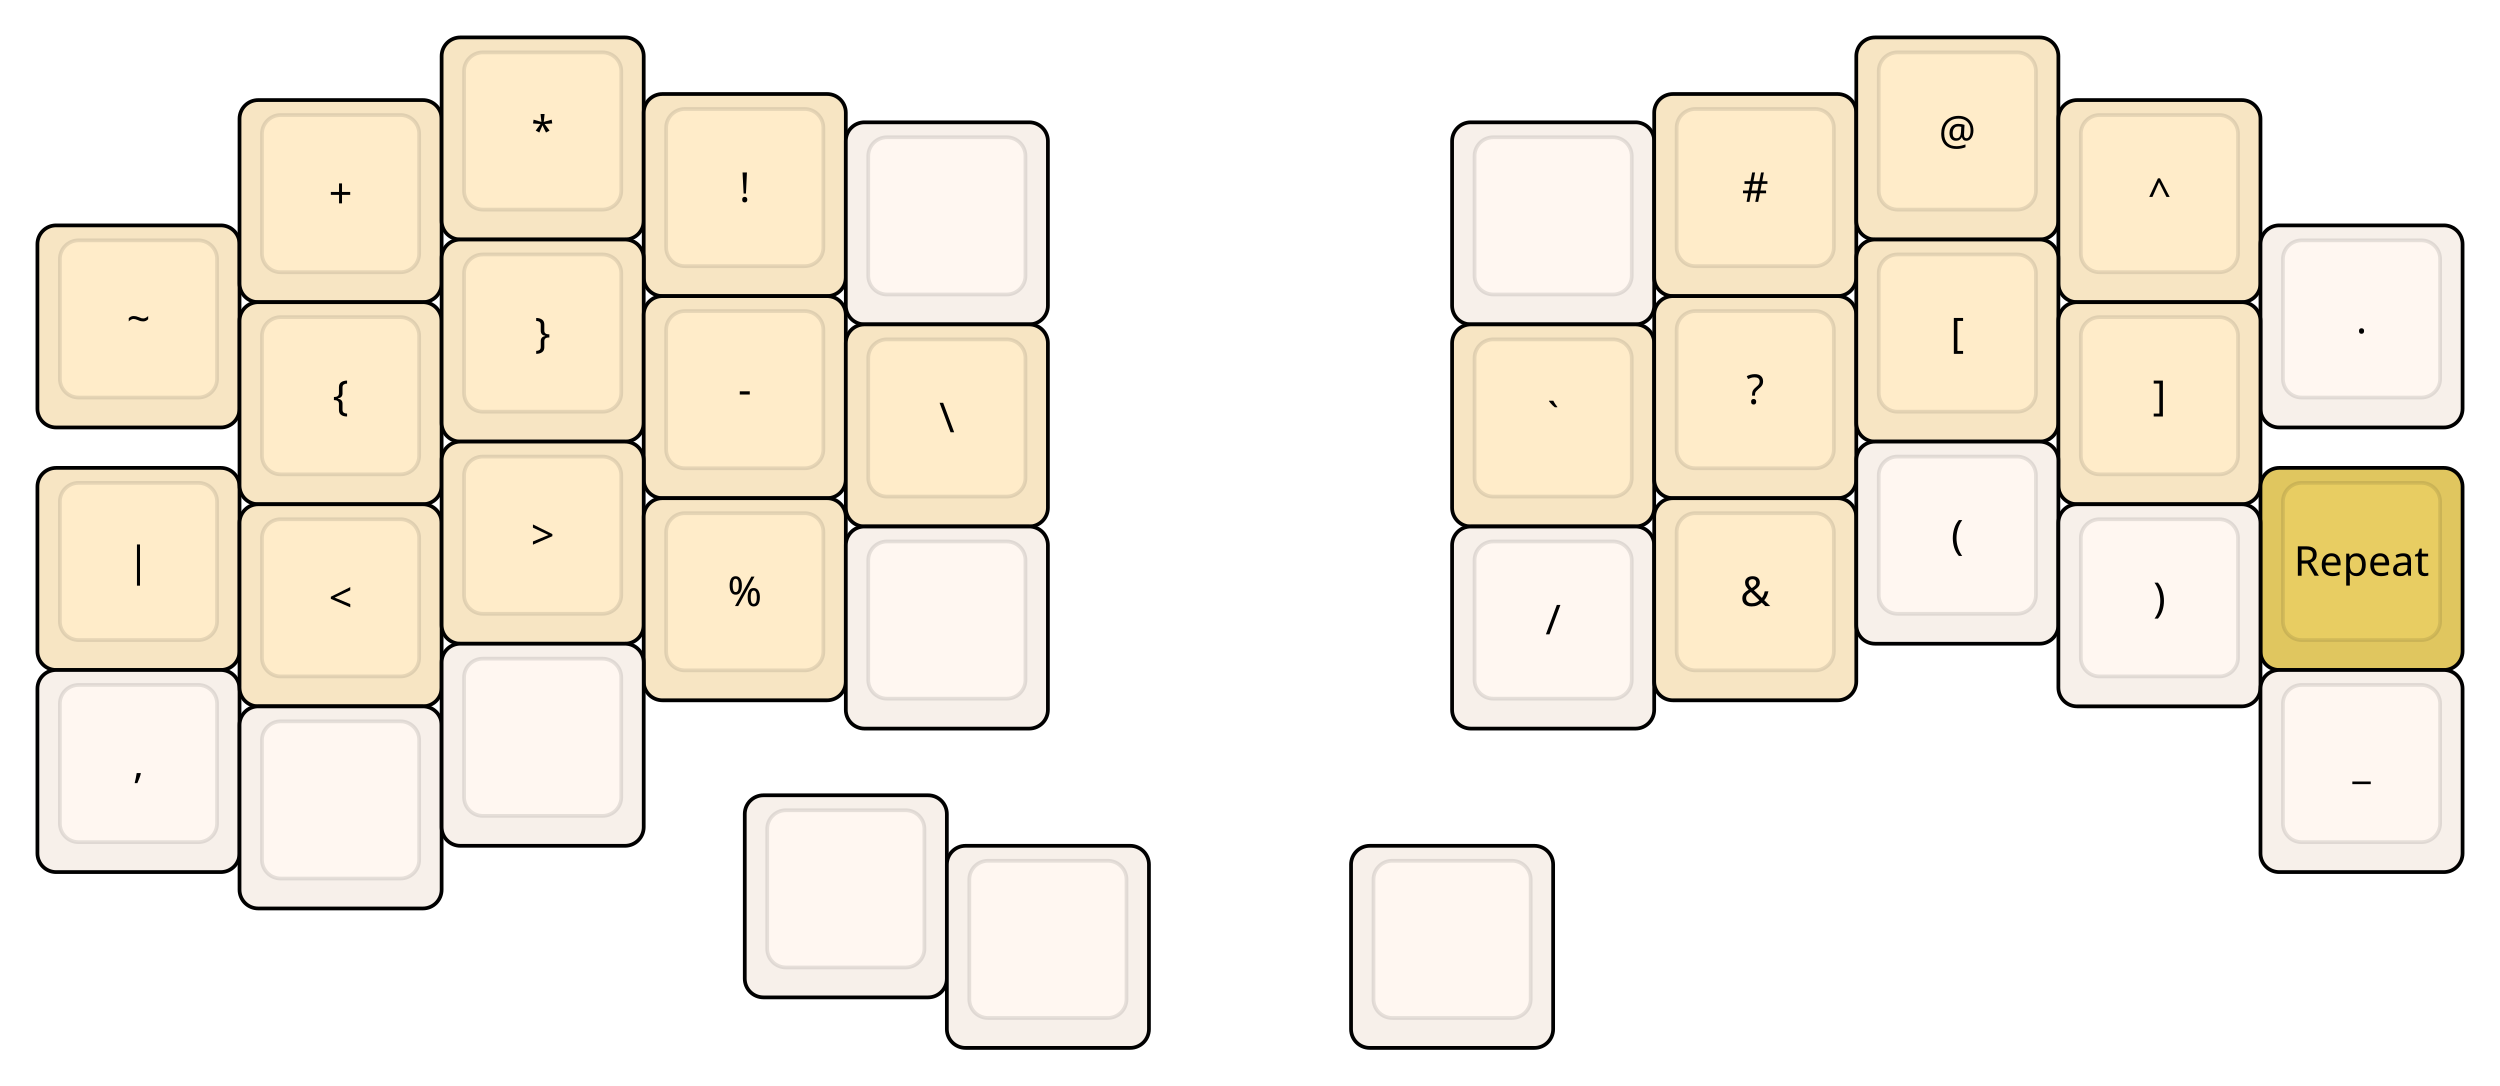
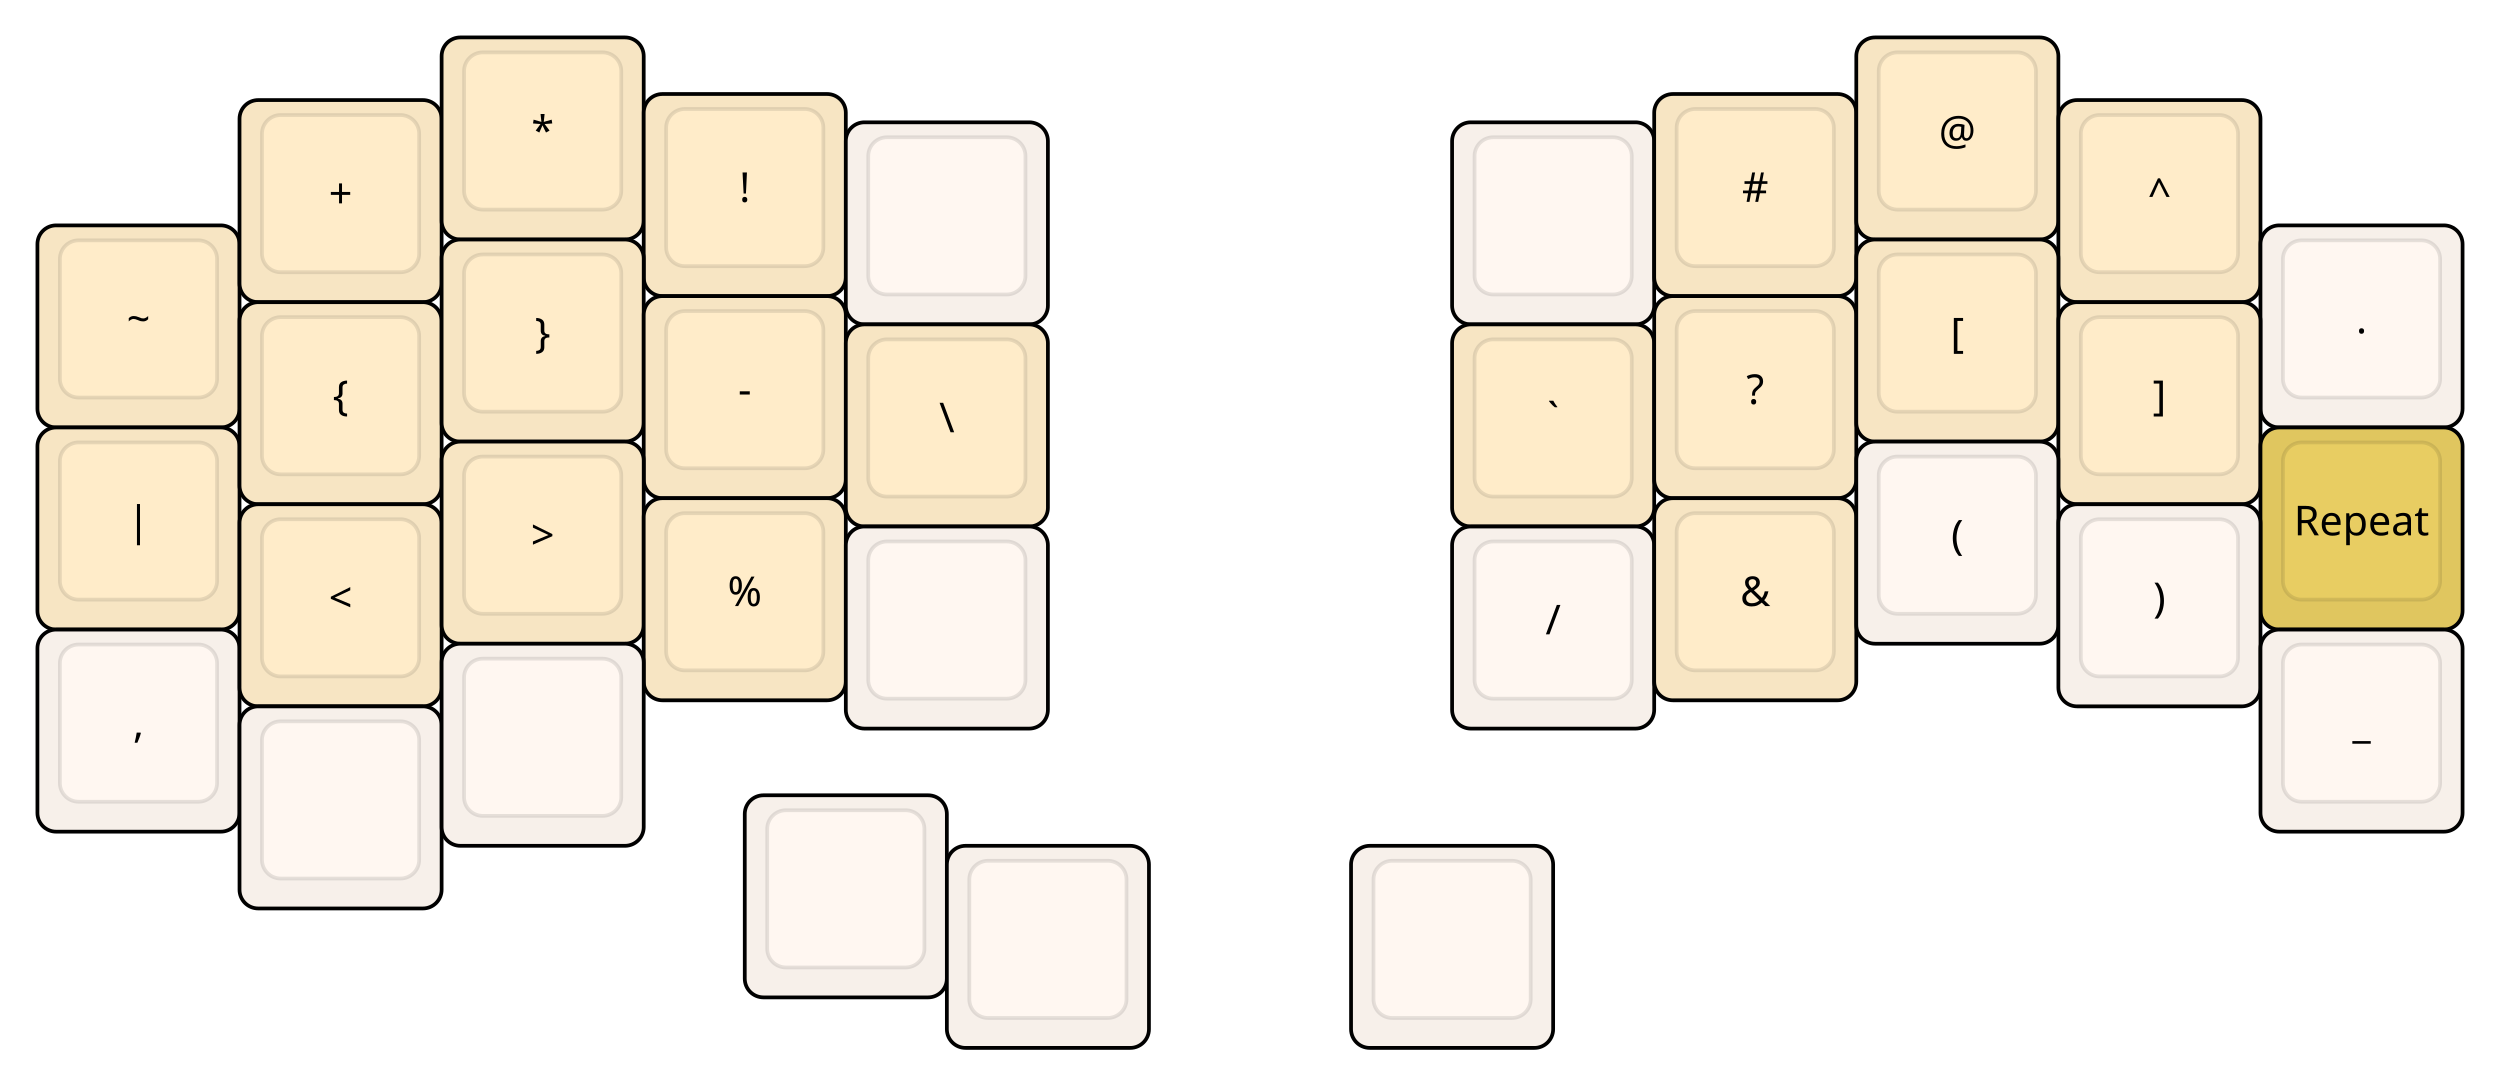
<svg xmlns="http://www.w3.org/2000/svg" width="668px" height="290x" viewBox="0 0 668 290">
  <style type="text/css">
    .keycap .border { stroke: black; stroke-width: 1; }
    .keycap .inner.border { stroke: rgba(0,0,0,.1); }
    .keycap { font-family: sans-serif; font-size: 11px}
    .keycap .sub { font-size: 9px}
  </style>
  <g class="keycap default">
    <rect x="10" y="60.22" width="54" height="54" rx="5" fill="#f7e5c3" class="outer border" />
    <rect x="16" y="64.22" width="42" height="42" rx="5" fill="#ffecc9" class="inner border" />
    <text x="37" y="85.22" text-anchor="middle" dominant-baseline="middle" class="main">
      <tspan x="37" dy="0">~</tspan>
    </text>
  </g>
  <g class="keycap default">
    <rect x="64" y="26.74" width="54" height="54" rx="5" fill="#f7e5c3" class="outer border" />
    <rect x="70" y="30.74" width="42" height="42" rx="5" fill="#ffecc9" class="inner border" />
    <text x="91" y="51.74" text-anchor="middle" dominant-baseline="middle" class="main">
      <tspan x="91" dy="0">+</tspan>
    </text>
  </g>
  <g class="keycap default">
    <rect x="118" y="10" width="54" height="54" rx="5" fill="#f7e5c3" class="outer border" />
    <rect x="124" y="14" width="42" height="42" rx="5" fill="#ffecc9" class="inner border" />
    <text x="145" y="35" text-anchor="middle" dominant-baseline="middle" class="main">
      <tspan x="145" dy="0">*</tspan>
    </text>
  </g>
  <g class="keycap default">
    <rect x="172" y="25.12" width="54" height="54" rx="5" fill="#f7e5c3" class="outer border" />
    <rect x="178" y="29.12" width="42" height="42" rx="5" fill="#ffecc9" class="inner border" />
    <text x="199" y="50.12" text-anchor="middle" dominant-baseline="middle" class="main">
      <tspan x="199" dy="0">!</tspan>
    </text>
  </g>
  <g class="keycap blank">
    <rect x="226" y="32.68" width="54" height="54" rx="5" fill="#f7f0ea" class="outer border" />
    <rect x="232" y="36.68" width="42" height="42" rx="5" fill="#fff7f1" class="inner border" />
  </g>
  <g class="keycap blank">
    <rect x="388" y="32.68" width="54" height="54" rx="5" fill="#f7f0ea" class="outer border" />
    <rect x="394" y="36.68" width="42" height="42" rx="5" fill="#fff7f1" class="inner border" />
  </g>
  <g class="keycap default">
    <rect x="442" y="25.12" width="54" height="54" rx="5" fill="#f7e5c3" class="outer border" />
    <rect x="448" y="29.12" width="42" height="42" rx="5" fill="#ffecc9" class="inner border" />
    <text x="469" y="50.12" text-anchor="middle" dominant-baseline="middle" class="main">
      <tspan x="469" dy="0">#</tspan>
    </text>
  </g>
  <g class="keycap default">
    <rect x="496" y="10" width="54" height="54" rx="5" fill="#f7e5c3" class="outer border" />
    <rect x="502" y="14" width="42" height="42" rx="5" fill="#ffecc9" class="inner border" />
    <text x="523" y="35" text-anchor="middle" dominant-baseline="middle" class="main">
      <tspan x="523" dy="0">@</tspan>
    </text>
  </g>
  <g class="keycap default">
    <rect x="550" y="26.74" width="54" height="54" rx="5" fill="#f7e5c3" class="outer border" />
    <rect x="556" y="30.74" width="42" height="42" rx="5" fill="#ffecc9" class="inner border" />
    <text x="577" y="51.74" text-anchor="middle" dominant-baseline="middle" class="main">
      <tspan x="577" dy="0">^</tspan>
    </text>
  </g>
  <g class="keycap blank">
    <rect x="604" y="60.22" width="54" height="54" rx="5" fill="#f7f0ea" class="outer border" />
    <rect x="610" y="64.22" width="42" height="42" rx="5" fill="#fff7f1" class="inner border" />
    <text x="631" y="85.22" text-anchor="middle" dominant-baseline="middle" class="main">
      <tspan x="631" dy="0">.</tspan>
    </text>
  </g>
  <g class="keycap default">
-     <rect x="10" y="125.02" width="54" height="54" rx="5" fill="#f7e5c3" class="outer border" />
-     <rect x="16" y="129.02" width="42" height="42" rx="5" fill="#ffecc9" class="inner border" />
-     <text x="37" y="150.02" text-anchor="middle" dominant-baseline="middle" class="main">
+     <rect x="10" y="114.22" width="54" height="54" rx="5" fill="#f7e5c3" class="outer border" />
+     <rect x="16" y="118.22" width="42" height="42" rx="5" fill="#ffecc9" class="inner border" />
+     <text x="37" y="139.22" text-anchor="middle" dominant-baseline="middle" class="main">
      <tspan x="37" dy="0">|</tspan>
    </text>
  </g>
  <g class="keycap default">
    <rect x="64" y="80.74" width="54" height="54" rx="5" fill="#f7e5c3" class="outer border" />
    <rect x="70" y="84.74" width="42" height="42" rx="5" fill="#ffecc9" class="inner border" />
    <text x="91" y="105.74" text-anchor="middle" dominant-baseline="middle" class="main">
      <tspan x="91" dy="0">{</tspan>
    </text>
  </g>
  <g class="keycap default">
    <rect x="118" y="64" width="54" height="54" rx="5" fill="#f7e5c3" class="outer border" />
    <rect x="124" y="68" width="42" height="42" rx="5" fill="#ffecc9" class="inner border" />
    <text x="145" y="89" text-anchor="middle" dominant-baseline="middle" class="main">
      <tspan x="145" dy="0">}</tspan>
    </text>
  </g>
  <g class="keycap default">
    <rect x="172" y="79.12" width="54" height="54" rx="5" fill="#f7e5c3" class="outer border" />
    <rect x="178" y="83.12" width="42" height="42" rx="5" fill="#ffecc9" class="inner border" />
    <text x="199" y="104.12" text-anchor="middle" dominant-baseline="middle" class="main">
      <tspan x="199" dy="0">-</tspan>
    </text>
  </g>
  <g class="keycap default">
    <rect x="226" y="86.68" width="54" height="54" rx="5" fill="#f7e5c3" class="outer border" />
    <rect x="232" y="90.68" width="42" height="42" rx="5" fill="#ffecc9" class="inner border" />
    <text x="253" y="111.68" text-anchor="middle" dominant-baseline="middle" class="main">
      <tspan x="253" dy="0">\</tspan>
    </text>
  </g>
  <g class="keycap default">
    <rect x="388" y="86.68" width="54" height="54" rx="5" fill="#f7e5c3" class="outer border" />
    <rect x="394" y="90.68" width="42" height="42" rx="5" fill="#ffecc9" class="inner border" />
    <text x="415" y="111.68" text-anchor="middle" dominant-baseline="middle" class="main">
      <tspan x="415" dy="0">`</tspan>
    </text>
  </g>
  <g class="keycap default">
    <rect x="442" y="79.12" width="54" height="54" rx="5" fill="#f7e5c3" class="outer border" />
    <rect x="448" y="83.12" width="42" height="42" rx="5" fill="#ffecc9" class="inner border" />
    <text x="469" y="104.12" text-anchor="middle" dominant-baseline="middle" class="main">
      <tspan x="469" dy="0">?</tspan>
    </text>
  </g>
  <g class="keycap default">
    <rect x="496" y="64" width="54" height="54" rx="5" fill="#f7e5c3" class="outer border" />
    <rect x="502" y="68" width="42" height="42" rx="5" fill="#ffecc9" class="inner border" />
    <text x="523" y="89" text-anchor="middle" dominant-baseline="middle" class="main">
      <tspan x="523" dy="0">[</tspan>
    </text>
  </g>
  <g class="keycap default">
    <rect x="550" y="80.74" width="54" height="54" rx="5" fill="#f7e5c3" class="outer border" />
    <rect x="556" y="84.74" width="42" height="42" rx="5" fill="#ffecc9" class="inner border" />
    <text x="577" y="105.74" text-anchor="middle" dominant-baseline="middle" class="main">
      <tspan x="577" dy="0">]</tspan>
    </text>
  </g>
  <g class="keycap special">
-     <rect x="604" y="125.02" width="54" height="54" rx="5" fill="#e0c65f" class="outer border" />
-     <rect x="610" y="129.02" width="42" height="42" rx="5" fill="#e8cd62" class="inner border" />
-     <text x="631" y="150.02" text-anchor="middle" dominant-baseline="middle" class="main">
+     <rect x="604" y="114.22" width="54" height="54" rx="5" fill="#e0c65f" class="outer border" />
+     <rect x="610" y="118.22" width="42" height="42" rx="5" fill="#e8cd62" class="inner border" />
+     <text x="631" y="139.22" text-anchor="middle" dominant-baseline="middle" class="main">
      <tspan x="631" dy="0">Repeat</tspan>
    </text>
  </g>
  <g class="keycap blank">
-     <rect x="10" y="179.02" width="54" height="54" rx="5" fill="#f7f0ea" class="outer border" />
-     <rect x="16" y="183.02" width="42" height="42" rx="5" fill="#fff7f1" class="inner border" />
-     <text x="37" y="204.02" text-anchor="middle" dominant-baseline="middle" class="main">
+     <rect x="10" y="168.22" width="54" height="54" rx="5" fill="#f7f0ea" class="outer border" />
+     <rect x="16" y="172.22" width="42" height="42" rx="5" fill="#fff7f1" class="inner border" />
+     <text x="37" y="193.22" text-anchor="middle" dominant-baseline="middle" class="main">
      <tspan x="37" dy="0">,</tspan>
    </text>
  </g>
  <g class="keycap default">
    <rect x="64" y="134.74" width="54" height="54" rx="5" fill="#f7e5c3" class="outer border" />
    <rect x="70" y="138.74" width="42" height="42" rx="5" fill="#ffecc9" class="inner border" />
    <text x="91" y="159.74" text-anchor="middle" dominant-baseline="middle" class="main">
      <tspan x="91" dy="0">&lt;</tspan>
    </text>
  </g>
  <g class="keycap default">
    <rect x="118" y="118" width="54" height="54" rx="5" fill="#f7e5c3" class="outer border" />
    <rect x="124" y="122" width="42" height="42" rx="5" fill="#ffecc9" class="inner border" />
    <text x="145" y="143" text-anchor="middle" dominant-baseline="middle" class="main">
      <tspan x="145" dy="0">&gt;</tspan>
    </text>
  </g>
  <g class="keycap default">
    <rect x="172" y="133.12" width="54" height="54" rx="5" fill="#f7e5c3" class="outer border" />
    <rect x="178" y="137.12" width="42" height="42" rx="5" fill="#ffecc9" class="inner border" />
    <text x="199" y="158.12" text-anchor="middle" dominant-baseline="middle" class="main">
      <tspan x="199" dy="0">%</tspan>
    </text>
  </g>
  <g class="keycap blank">
    <rect x="226" y="140.68" width="54" height="54" rx="5" fill="#f7f0ea" class="outer border" />
    <rect x="232" y="144.68" width="42" height="42" rx="5" fill="#fff7f1" class="inner border" />
  </g>
  <g class="keycap blank">
    <rect x="388" y="140.68" width="54" height="54" rx="5" fill="#f7f0ea" class="outer border" />
    <rect x="394" y="144.68" width="42" height="42" rx="5" fill="#fff7f1" class="inner border" />
    <text x="415" y="165.68" text-anchor="middle" dominant-baseline="middle" class="main">
      <tspan x="415" dy="0">/</tspan>
    </text>
  </g>
  <g class="keycap default">
    <rect x="442" y="133.12" width="54" height="54" rx="5" fill="#f7e5c3" class="outer border" />
    <rect x="448" y="137.12" width="42" height="42" rx="5" fill="#ffecc9" class="inner border" />
    <text x="469" y="158.12" text-anchor="middle" dominant-baseline="middle" class="main">
      <tspan x="469" dy="0">&amp;</tspan>
    </text>
  </g>
  <g class="keycap blank">
    <rect x="496" y="118" width="54" height="54" rx="5" fill="#f7f0ea" class="outer border" />
    <rect x="502" y="122" width="42" height="42" rx="5" fill="#fff7f1" class="inner border" />
    <text x="523" y="143" text-anchor="middle" dominant-baseline="middle" class="main">
      <tspan x="523" dy="0">(</tspan>
    </text>
  </g>
  <g class="keycap blank">
    <rect x="550" y="134.74" width="54" height="54" rx="5" fill="#f7f0ea" class="outer border" />
    <rect x="556" y="138.74" width="42" height="42" rx="5" fill="#fff7f1" class="inner border" />
    <text x="577" y="159.74" text-anchor="middle" dominant-baseline="middle" class="main">
      <tspan x="577" dy="0">)</tspan>
    </text>
  </g>
  <g class="keycap blank">
-     <rect x="604" y="179.02" width="54" height="54" rx="5" fill="#f7f0ea" class="outer border" />
-     <rect x="610" y="183.02" width="42" height="42" rx="5" fill="#fff7f1" class="inner border" />
-     <text x="631" y="204.02" text-anchor="middle" dominant-baseline="middle" class="main">
+     <rect x="604" y="168.22" width="54" height="54" rx="5" fill="#f7f0ea" class="outer border" />
+     <rect x="610" y="172.22" width="42" height="42" rx="5" fill="#fff7f1" class="inner border" />
+     <text x="631" y="193.22" text-anchor="middle" dominant-baseline="middle" class="main">
      <tspan x="631" dy="0">_</tspan>
    </text>
  </g>
  <g class="keycap blank">
    <rect x="64" y="188.74" width="54" height="54" rx="5" fill="#f7f0ea" class="outer border" />
    <rect x="70" y="192.74" width="42" height="42" rx="5" fill="#fff7f1" class="inner border" />
  </g>
  <g class="keycap blank">
    <rect x="118" y="172" width="54" height="54" rx="5" fill="#f7f0ea" class="outer border" />
    <rect x="124" y="176" width="42" height="42" rx="5" fill="#fff7f1" class="inner border" />
  </g>
  <g class="keycap blank">
    <rect x="199" y="212.5" width="54" height="54" rx="5" fill="#f7f0ea" class="outer border" />
    <rect x="205" y="216.5" width="42" height="42" rx="5" fill="#fff7f1" class="inner border" />
  </g>
  <g class="keycap blank">
    <rect x="253" y="226" width="54" height="54" rx="5" fill="#f7f0ea" class="outer border" />
    <rect x="259" y="230" width="42" height="42" rx="5" fill="#fff7f1" class="inner border" />
  </g>
  <g class="keycap blank">
    <rect x="361" y="226" width="54" height="54" rx="5" fill="#f7f0ea" class="outer border" />
    <rect x="367" y="230" width="42" height="42" rx="5" fill="#fff7f1" class="inner border" />
  </g>
</svg>
